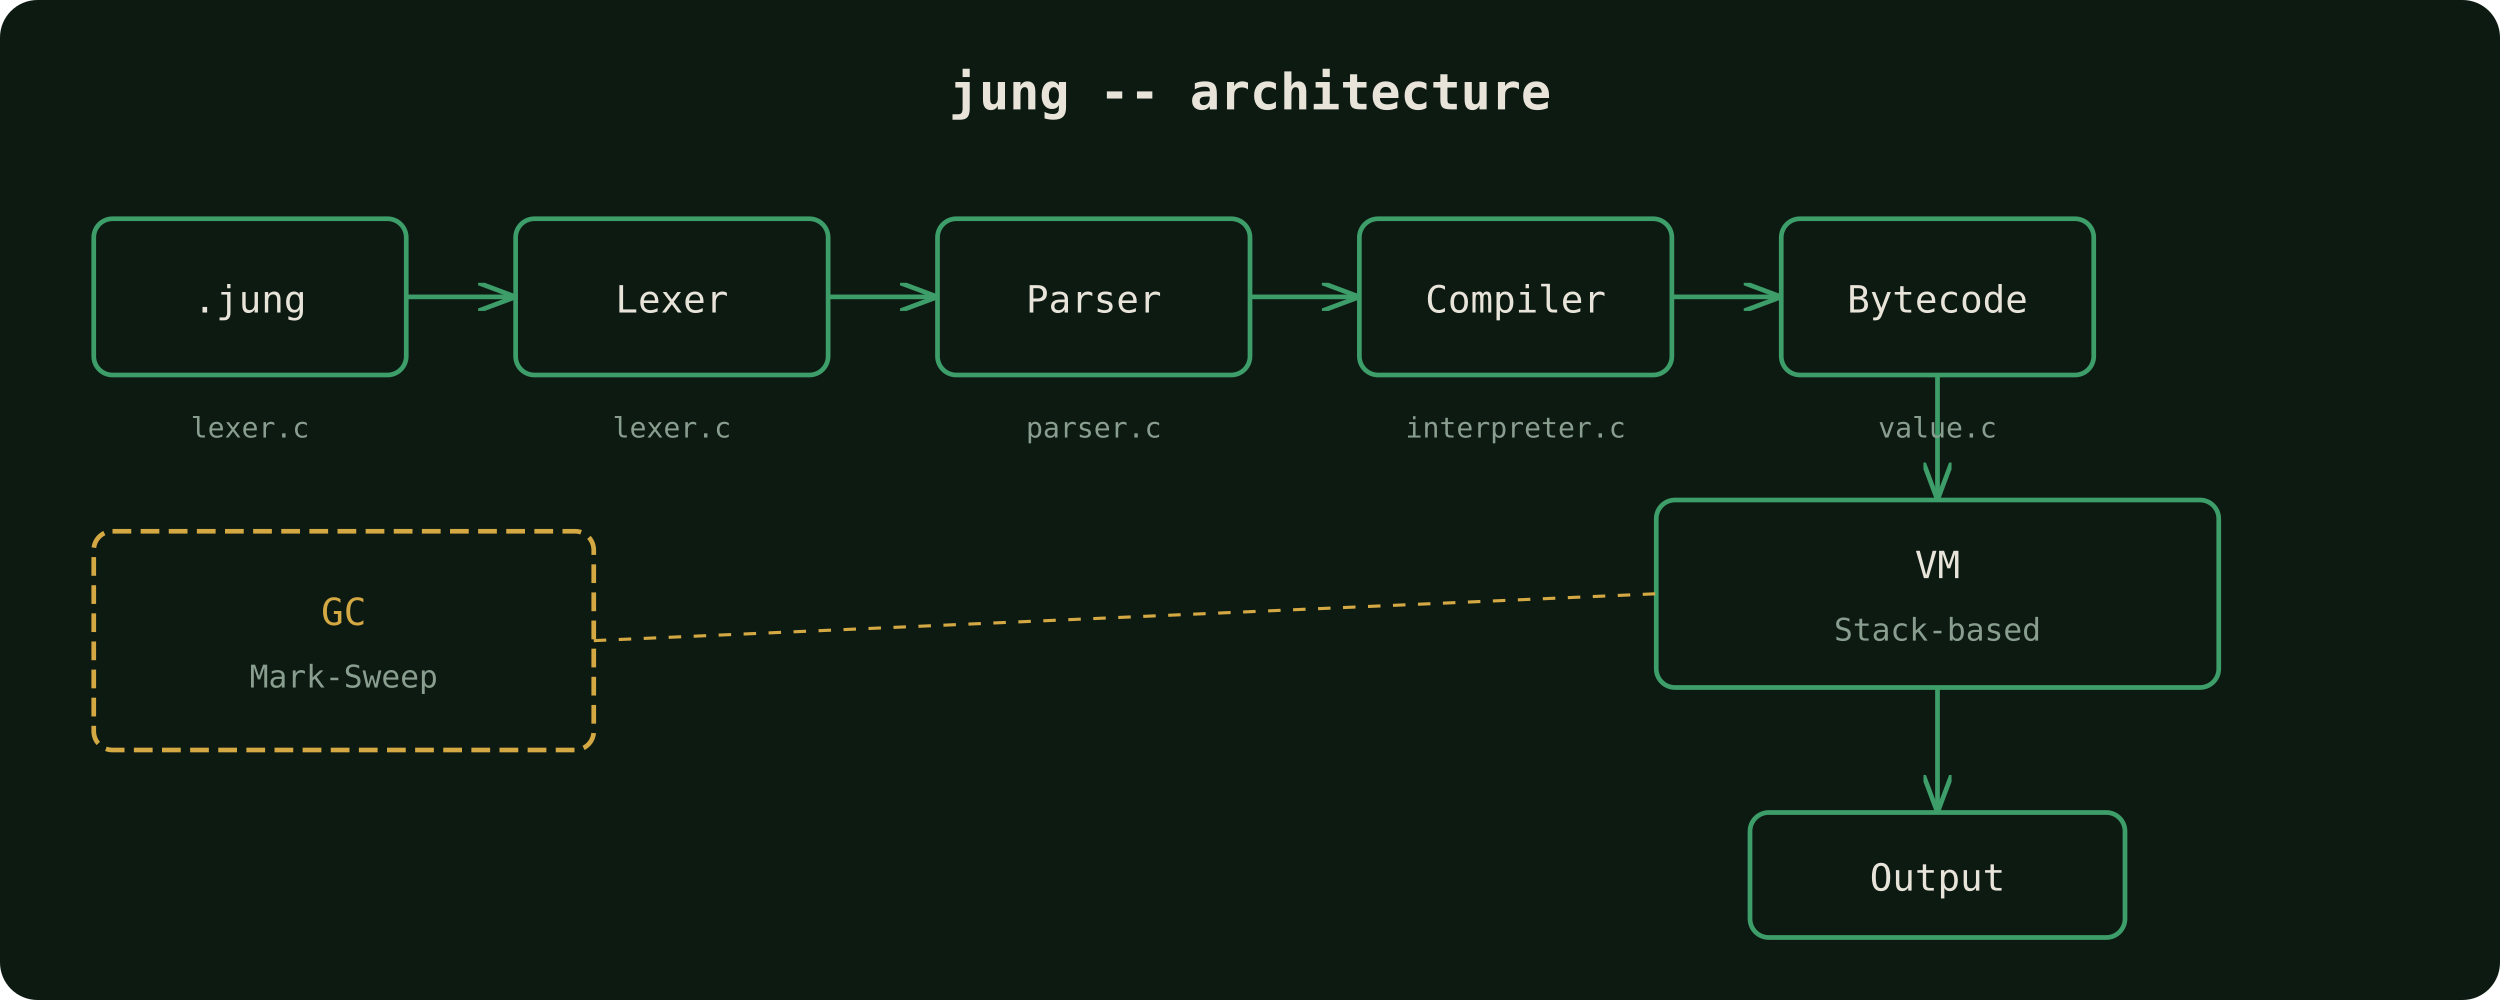
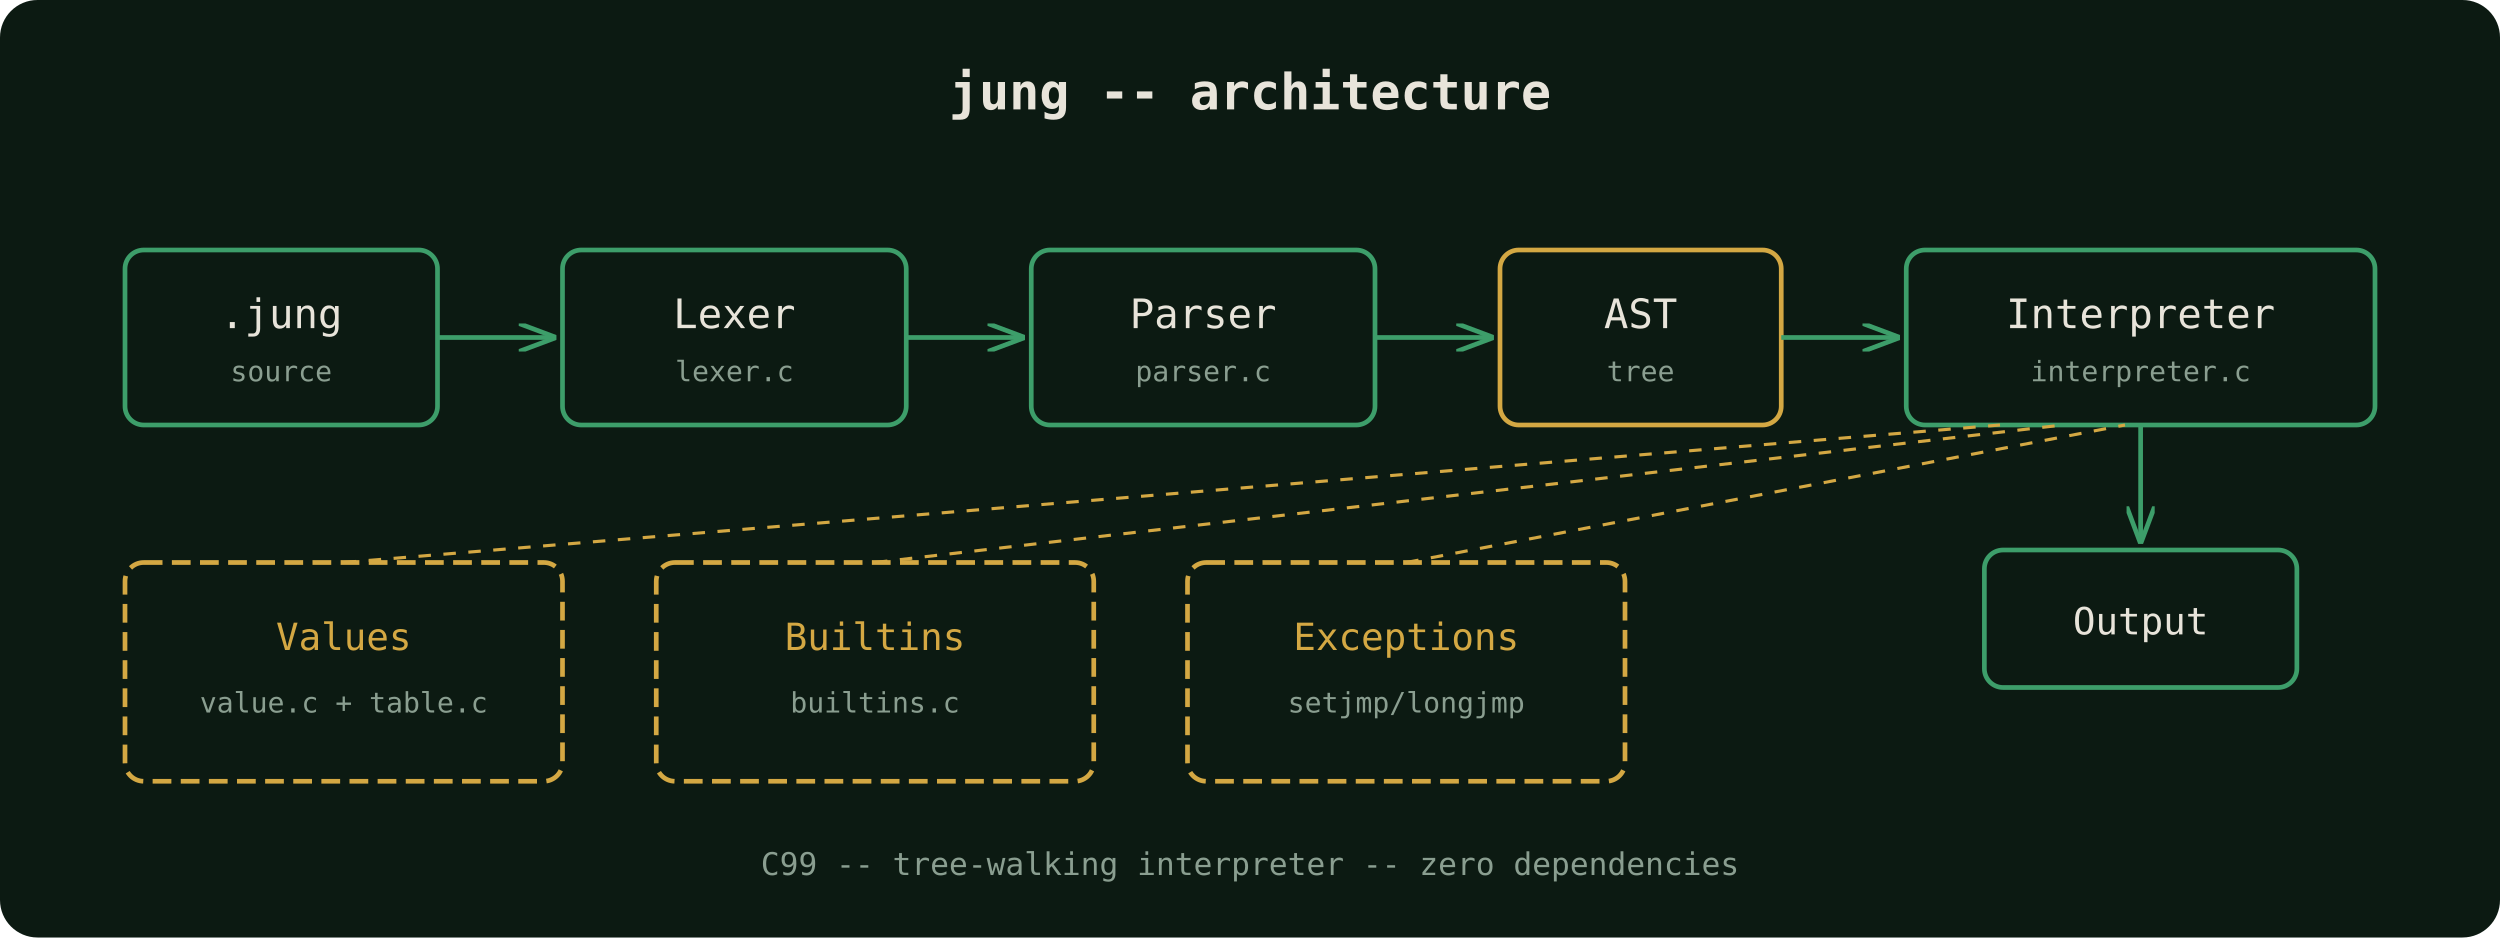
- <svg xmlns="http://www.w3.org/2000/svg" viewBox="0 0 800 320" font-family="'SF Mono', 'Menlo', monospace">
-   <rect width="800" height="320" fill="#0c1a12" rx="12" />
+ <svg xmlns="http://www.w3.org/2000/svg" viewBox="0 0 800 300" font-family="'SF Mono', 'Menlo', monospace">
+   <rect width="800" height="300" fill="#0c1a12" rx="12" />
  <text x="400" y="35" text-anchor="middle" fill="#e8e4da" font-size="16" font-weight="bold">jung -- architecture</text>
-   <rect x="30" y="70" width="100" height="50" rx="6" fill="none" stroke="#3d9e6a" stroke-width="1.5" />
-   <text x="80" y="100" text-anchor="middle" fill="#e8e4da" font-size="12">.jung</text>
-   <line x1="130" y1="95" x2="165" y2="95" stroke="#3d9e6a" stroke-width="1.5" marker-end="url(#arrow)" />
-   <rect x="165" y="70" width="100" height="50" rx="6" fill="none" stroke="#3d9e6a" stroke-width="1.5" />
-   <text x="215" y="100" text-anchor="middle" fill="#e8e4da" font-size="12">Lexer</text>
-   <line x1="265" y1="95" x2="300" y2="95" stroke="#3d9e6a" stroke-width="1.5" marker-end="url(#arrow)" />
-   <rect x="300" y="70" width="100" height="50" rx="6" fill="none" stroke="#3d9e6a" stroke-width="1.5" />
-   <text x="350" y="100" text-anchor="middle" fill="#e8e4da" font-size="12">Parser</text>
-   <line x1="400" y1="95" x2="435" y2="95" stroke="#3d9e6a" stroke-width="1.5" marker-end="url(#arrow)" />
-   <rect x="435" y="70" width="100" height="50" rx="6" fill="none" stroke="#3d9e6a" stroke-width="1.5" />
-   <text x="485" y="100" text-anchor="middle" fill="#e8e4da" font-size="12">Compiler</text>
-   <line x1="535" y1="95" x2="570" y2="95" stroke="#3d9e6a" stroke-width="1.5" marker-end="url(#arrow)" />
-   <rect x="570" y="70" width="100" height="50" rx="6" fill="none" stroke="#3d9e6a" stroke-width="1.5" />
-   <text x="620" y="100" text-anchor="middle" fill="#e8e4da" font-size="12">Bytecode</text>
-   <line x1="620" y1="120" x2="620" y2="160" stroke="#3d9e6a" stroke-width="1.5" marker-end="url(#arrow)" />
-   <rect x="530" y="160" width="180" height="60" rx="6" fill="none" stroke="#3d9e6a" stroke-width="1.5" />
-   <text x="620" y="185" text-anchor="middle" fill="#e8e4da" font-size="12">VM</text>
-   <text x="620" y="205" text-anchor="middle" fill="#8a9e90" font-size="10">Stack-based</text>
-   <line x1="620" y1="220" x2="620" y2="260" stroke="#3d9e6a" stroke-width="1.5" marker-end="url(#arrow)" />
-   <rect x="560" y="260" width="120" height="40" rx="6" fill="none" stroke="#3d9e6a" stroke-width="1.5" />
-   <text x="620" y="285" text-anchor="middle" fill="#e8e4da" font-size="12">Output</text>
-   <rect x="30" y="170" width="160" height="70" rx="6" fill="none" stroke="#d4a843" stroke-width="1.5" stroke-dasharray="6,3" />
-   <text x="110" y="200" text-anchor="middle" fill="#d4a843" font-size="12">GC</text>
-   <text x="110" y="220" text-anchor="middle" fill="#8a9e90" font-size="10">Mark-Sweep</text>
-   <line x1="190" y1="205" x2="530" y2="190" stroke="#d4a843" stroke-width="1" stroke-dasharray="4,4" />
-   <text x="80" y="140" text-anchor="middle" fill="#8a9e90" font-size="9">lexer.c</text>
-   <text x="215" y="140" text-anchor="middle" fill="#8a9e90" font-size="9">lexer.c</text>
-   <text x="350" y="140" text-anchor="middle" fill="#8a9e90" font-size="9">parser.c</text>
-   <text x="485" y="140" text-anchor="middle" fill="#8a9e90" font-size="9">interpreter.c</text>
-   <text x="620" y="140" text-anchor="middle" fill="#8a9e90" font-size="9">value.c</text>
  <defs>
    <marker id="arrow" markerWidth="8" markerHeight="6" refX="8" refY="3" orient="auto">
      <path d="M0,0 L8,3 L0,6" fill="none" stroke="#3d9e6a" stroke-width="1" />
    </marker>
+     <marker id="arrow-amber" markerWidth="8" markerHeight="6" refX="8" refY="3" orient="auto">
+       <path d="M0,0 L8,3 L0,6" fill="none" stroke="#d4a843" stroke-width="1" />
+     </marker>
  </defs>
+   <rect x="40" y="80" width="100" height="56" rx="6" fill="none" stroke="#3d9e6a" stroke-width="1.5" />
+   <text x="90" y="105" text-anchor="middle" fill="#e8e4da" font-size="13">.jung</text>
+   <text x="90" y="122" text-anchor="middle" fill="#8a9e90" font-size="9">source</text>
+   <line x1="140" y1="108" x2="178" y2="108" stroke="#3d9e6a" stroke-width="1.5" marker-end="url(#arrow)" />
+   <rect x="180" y="80" width="110" height="56" rx="6" fill="none" stroke="#3d9e6a" stroke-width="1.5" />
+   <text x="235" y="105" text-anchor="middle" fill="#e8e4da" font-size="13">Lexer</text>
+   <text x="235" y="122" text-anchor="middle" fill="#8a9e90" font-size="9">lexer.c</text>
+   <line x1="290" y1="108" x2="328" y2="108" stroke="#3d9e6a" stroke-width="1.5" marker-end="url(#arrow)" />
+   <rect x="330" y="80" width="110" height="56" rx="6" fill="none" stroke="#3d9e6a" stroke-width="1.5" />
+   <text x="385" y="105" text-anchor="middle" fill="#e8e4da" font-size="13">Parser</text>
+   <text x="385" y="122" text-anchor="middle" fill="#8a9e90" font-size="9">parser.c</text>
+   <line x1="440" y1="108" x2="478" y2="108" stroke="#3d9e6a" stroke-width="1.5" marker-end="url(#arrow)" />
+   <rect x="480" y="80" width="90" height="56" rx="6" fill="none" stroke="#d4a843" stroke-width="1.5" />
+   <text x="525" y="105" text-anchor="middle" fill="#e8e4da" font-size="13">AST</text>
+   <text x="525" y="122" text-anchor="middle" fill="#8a9e90" font-size="9">tree</text>
+   <line x1="570" y1="108" x2="608" y2="108" stroke="#3d9e6a" stroke-width="1.5" marker-end="url(#arrow)" />
+   <rect x="610" y="80" width="150" height="56" rx="6" fill="none" stroke="#3d9e6a" stroke-width="1.5" />
+   <text x="685" y="105" text-anchor="middle" fill="#e8e4da" font-size="13">Interpreter</text>
+   <text x="685" y="122" text-anchor="middle" fill="#8a9e90" font-size="9">interpreter.c</text>
+   <line x1="685" y1="136" x2="685" y2="174" stroke="#3d9e6a" stroke-width="1.5" marker-end="url(#arrow)" />
+   <rect x="635" y="176" width="100" height="44" rx="6" fill="none" stroke="#3d9e6a" stroke-width="1.5" />
+   <text x="685" y="203" text-anchor="middle" fill="#e8e4da" font-size="12">Output</text>
+   <rect x="40" y="180" width="140" height="70" rx="6" fill="none" stroke="#d4a843" stroke-width="1.5" stroke-dasharray="6,3" />
+   <text x="110" y="208" text-anchor="middle" fill="#d4a843" font-size="12">Values</text>
+   <text x="110" y="228" text-anchor="middle" fill="#8a9e90" font-size="9">value.c + table.c</text>
+   <rect x="210" y="180" width="140" height="70" rx="6" fill="none" stroke="#d4a843" stroke-width="1.5" stroke-dasharray="6,3" />
+   <text x="280" y="208" text-anchor="middle" fill="#d4a843" font-size="12">Builtins</text>
+   <text x="280" y="228" text-anchor="middle" fill="#8a9e90" font-size="9">builtins.c</text>
+   <rect x="380" y="180" width="140" height="70" rx="6" fill="none" stroke="#d4a843" stroke-width="1.5" stroke-dasharray="6,3" />
+   <text x="450" y="208" text-anchor="middle" fill="#d4a843" font-size="12">Exceptions</text>
+   <text x="450" y="228" text-anchor="middle" fill="#8a9e90" font-size="9">setjmp/longjmp</text>
+   <line x1="110" y1="180" x2="640" y2="136" stroke="#d4a843" stroke-width="1" stroke-dasharray="4,4" />
+   <line x1="280" y1="180" x2="660" y2="136" stroke="#d4a843" stroke-width="1" stroke-dasharray="4,4" />
+   <line x1="450" y1="180" x2="680" y2="136" stroke="#d4a843" stroke-width="1" stroke-dasharray="4,4" />
+   <text x="400" y="280" text-anchor="middle" fill="#8a9e90" font-size="10">C99 -- tree-walking interpreter -- zero dependencies</text>
</svg>
